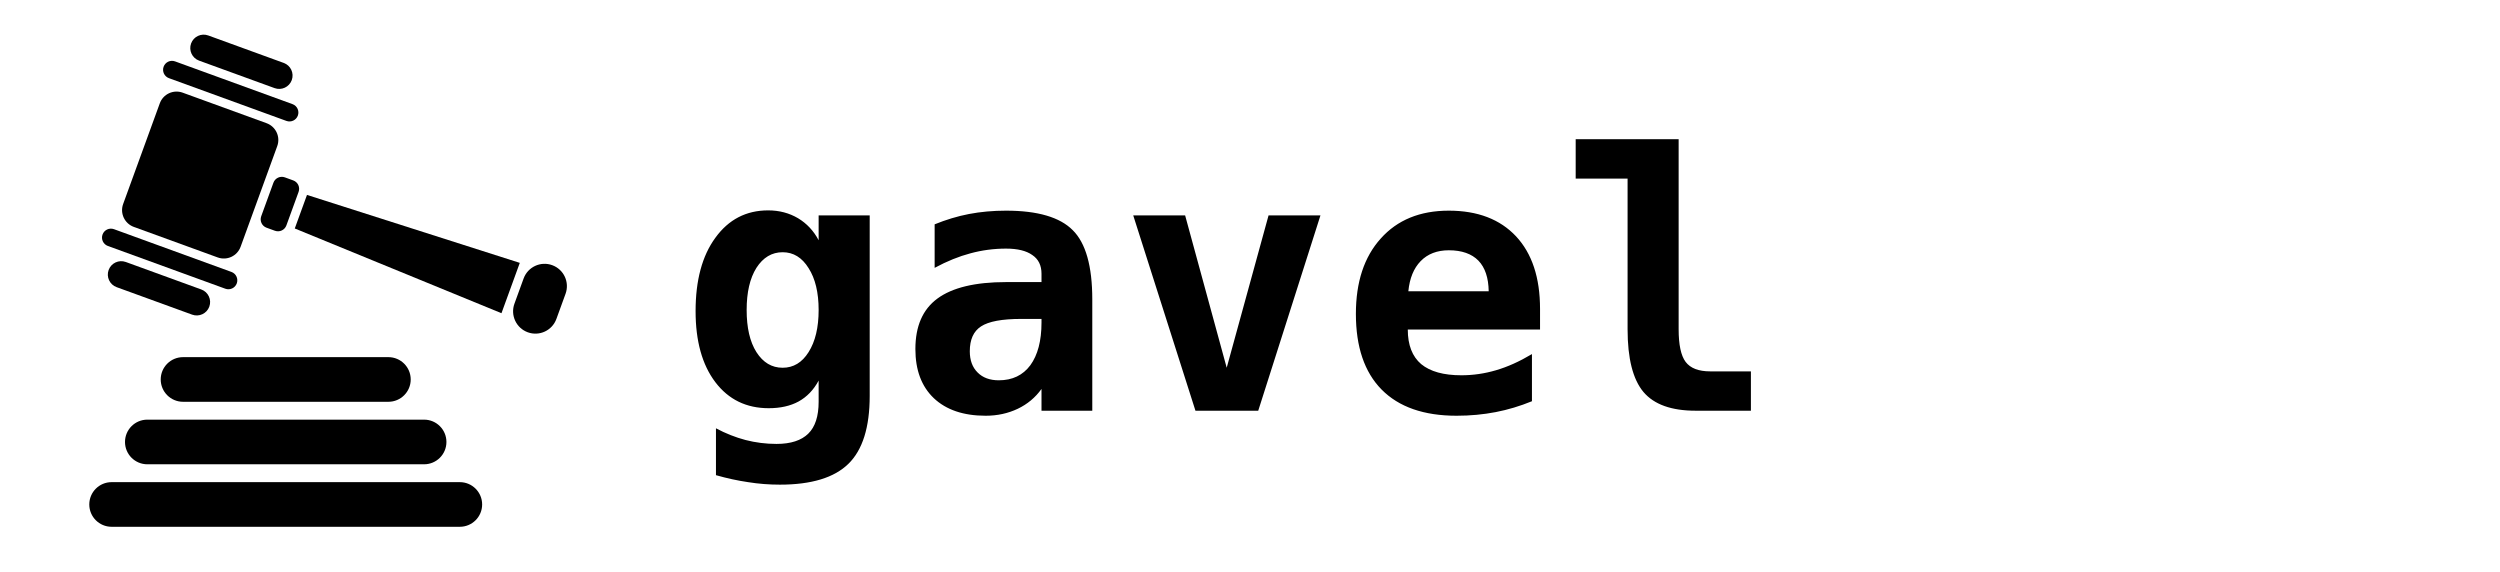
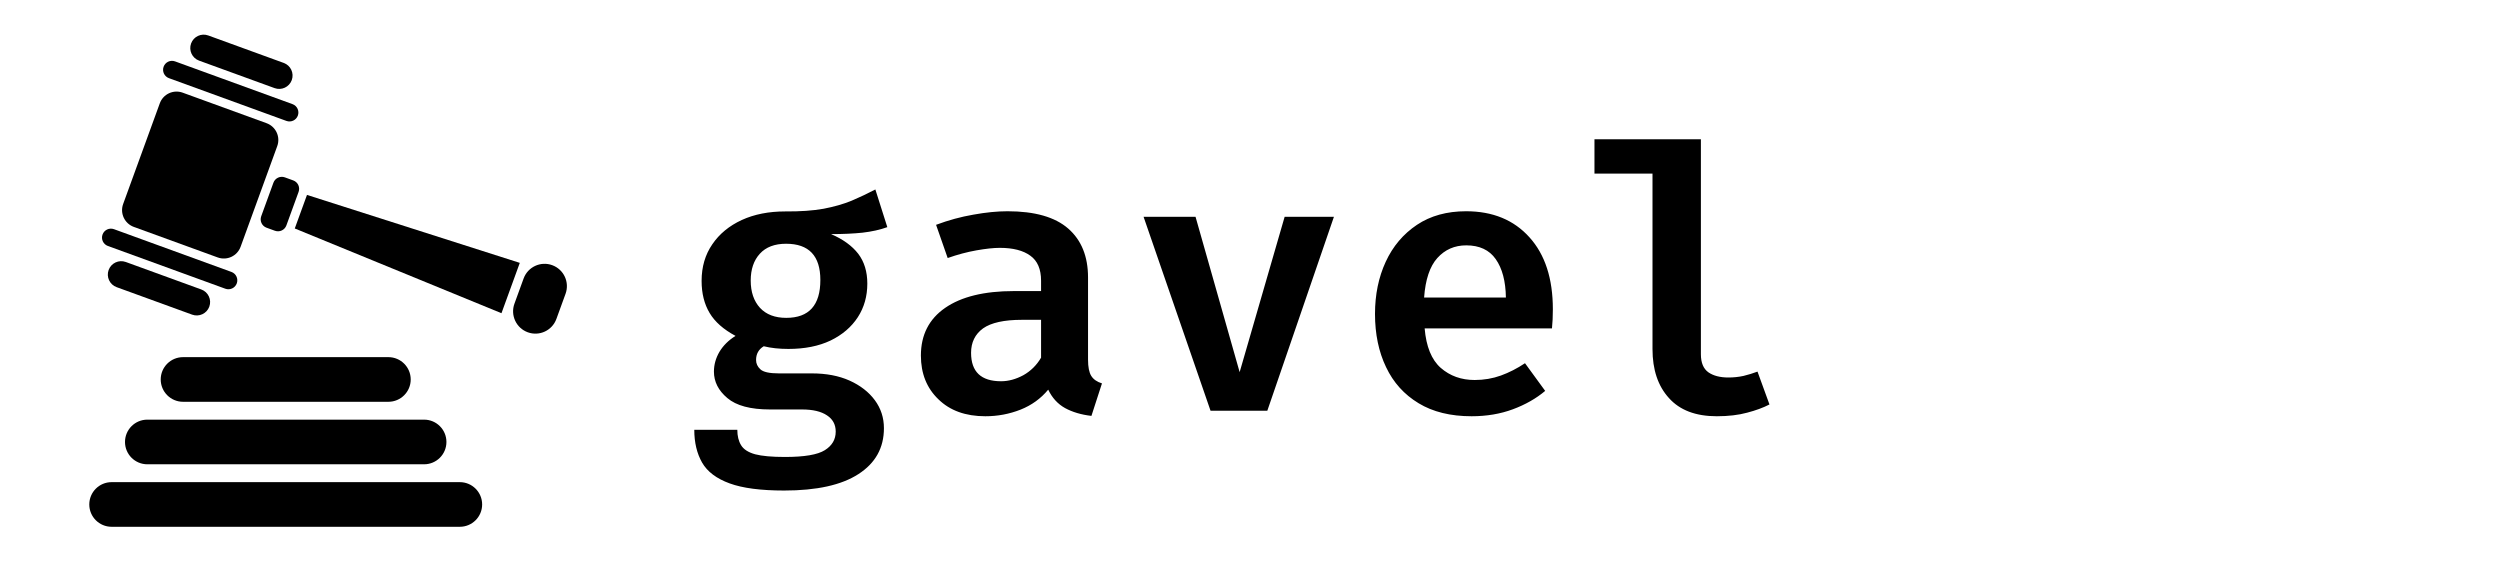
<svg xmlns="http://www.w3.org/2000/svg" viewBox="0 0 140 32" role="img" aria-label="gavel">
  <g fill="currentColor">
    <rect x="5" y="27" width="22" height="2.5" rx="1.25" />
    <rect x="7" y="23.5" width="18" height="2.5" rx="1.25" />
    <rect x="9" y="20" width="14" height="2.5" rx="1.25" />
    <g transform="translate(14.5, 11) rotate(20)">
      <rect x="-6.5" y="-7.5" width="6" height="1.5" rx="0.75" />
      <rect x="-7.5" y="-5.5" width="8" height="1" rx="0.5" />
      <rect x="-7" y="-4" width="7" height="8" rx="1" />
      <rect x="-7.5" y="4.5" width="8" height="1" rx="0.5" />
      <rect x="-6.5" y="6" width="6" height="1.5" rx="0.75" />
      <rect x="0.5" y="-1.5" width="1.5" height="3" rx="0.5" />
      <path d="M 2.5 -1 L 15 -1.5 L 15 1.5 L 2.5 1 Z" />
      <rect x="15.5" y="-2" width="2.5" height="4" rx="1.25" />
    </g>
  </g>
-   <text x="38" y="23" font-family="'Fira Code', 'JetBrains Mono', 'SF Mono', Menlo, Consolas, monospace" font-size="20" font-weight="600" fill="currentColor" letter-spacing="0.3">gavel</text>
+   <path fill="currentColor" d="M49.02 10.61 49.69 12.72Q49.08 12.94 48.3 13.03Q47.53 13.11 46.54 13.11Q47.54 13.54 48.06 14.21Q48.57 14.88 48.57 15.88Q48.57 16.94 48.04 17.76Q47.5 18.59 46.51 19.07Q45.52 19.54 44.15 19.54Q43.37 19.54 42.77 19.39Q42.34 19.65 42.34 20.16Q42.34 20.46 42.58 20.68Q42.82 20.91 43.62 20.91H45.47Q46.67 20.91 47.57 21.31Q48.48 21.72 48.99 22.41Q49.5 23.1 49.5 23.98Q49.5 25.63 48.07 26.55Q46.65 27.47 43.91 27.47Q41.95 27.47 40.86 27.07Q39.76 26.67 39.32 25.91Q38.88 25.14 38.88 24.07H41.29Q41.29 24.59 41.5 24.93Q41.71 25.28 42.29 25.44Q42.86 25.59 43.96 25.59Q45.59 25.59 46.19 25.21Q46.8 24.83 46.8 24.17Q46.8 23.58 46.31 23.26Q45.82 22.93 44.91 22.93H43.12Q41.48 22.93 40.73 22.29Q39.98 21.66 39.98 20.81Q39.98 20.23 40.29 19.7Q40.61 19.17 41.19 18.81Q40.18 18.27 39.74 17.53Q39.29 16.78 39.29 15.73Q39.29 14.55 39.89 13.68Q40.48 12.81 41.54 12.32Q42.59 11.84 43.97 11.84Q45.23 11.85 46.12 11.69Q47.01 11.52 47.69 11.24Q48.37 10.95 49.02 10.61ZM44.02 13.65Q43.06 13.65 42.55 14.21Q42.04 14.77 42.04 15.71Q42.04 16.67 42.56 17.24Q43.08 17.8 44.03 17.8Q45.94 17.8 45.94 15.68Q45.94 13.65 44.02 13.65ZM60.93 20.14Q60.93 20.76 61.11 21.05Q61.29 21.34 61.71 21.47L61.12 23.29Q60.26 23.19 59.64 22.85Q59.03 22.51 58.7 21.82Q58.08 22.57 57.15 22.94Q56.21 23.31 55.18 23.31Q53.52 23.31 52.55 22.36Q51.57 21.42 51.57 19.91Q51.57 18.18 52.93 17.24Q54.29 16.3 56.78 16.3H58.3V15.72Q58.3 14.75 57.7 14.32Q57.1 13.88 55.99 13.88Q55.47 13.88 54.68 14.02Q53.89 14.16 53.07 14.45L52.42 12.59Q53.46 12.2 54.51 12.02Q55.56 11.83 56.42 11.83Q58.71 11.83 59.82 12.8Q60.93 13.77 60.93 15.54ZM56.06 21.35Q56.68 21.35 57.31 21.01Q57.93 20.66 58.3 20.03V17.91H57.23Q55.73 17.91 55.05 18.39Q54.38 18.88 54.38 19.76Q54.38 21.35 56.06 21.35ZM74.7 12.14 70.97 23H67.79L64.04 12.14H66.95L69.42 20.84L71.94 12.14ZM79.78 18.39Q79.91 19.92 80.68 20.6Q81.46 21.28 82.58 21.28Q83.36 21.28 84.05 21.03Q84.74 20.78 85.4 20.34L86.53 21.89Q85.77 22.53 84.72 22.92Q83.67 23.31 82.41 23.31Q80.64 23.31 79.44 22.58Q78.23 21.85 77.62 20.56Q77 19.27 77 17.58Q77 15.96 77.6 14.66Q78.2 13.36 79.35 12.59Q80.49 11.83 82.1 11.83Q84.34 11.83 85.65 13.29Q86.96 14.74 86.96 17.32Q86.96 17.91 86.91 18.39ZM82.11 13.74Q81.13 13.74 80.49 14.45Q79.86 15.15 79.75 16.66H84.33Q84.31 15.29 83.76 14.51Q83.22 13.74 82.11 13.74ZM95.25 7.8V19.84Q95.25 20.55 95.67 20.85Q96.09 21.14 96.79 21.14Q97.23 21.14 97.64 21.05Q98.05 20.95 98.42 20.81L99.09 22.65Q98.57 22.92 97.84 23.11Q97.11 23.31 96.14 23.31Q94.37 23.31 93.46 22.29Q92.54 21.28 92.54 19.55V9.72H89.29V7.8Z" />
</svg>
